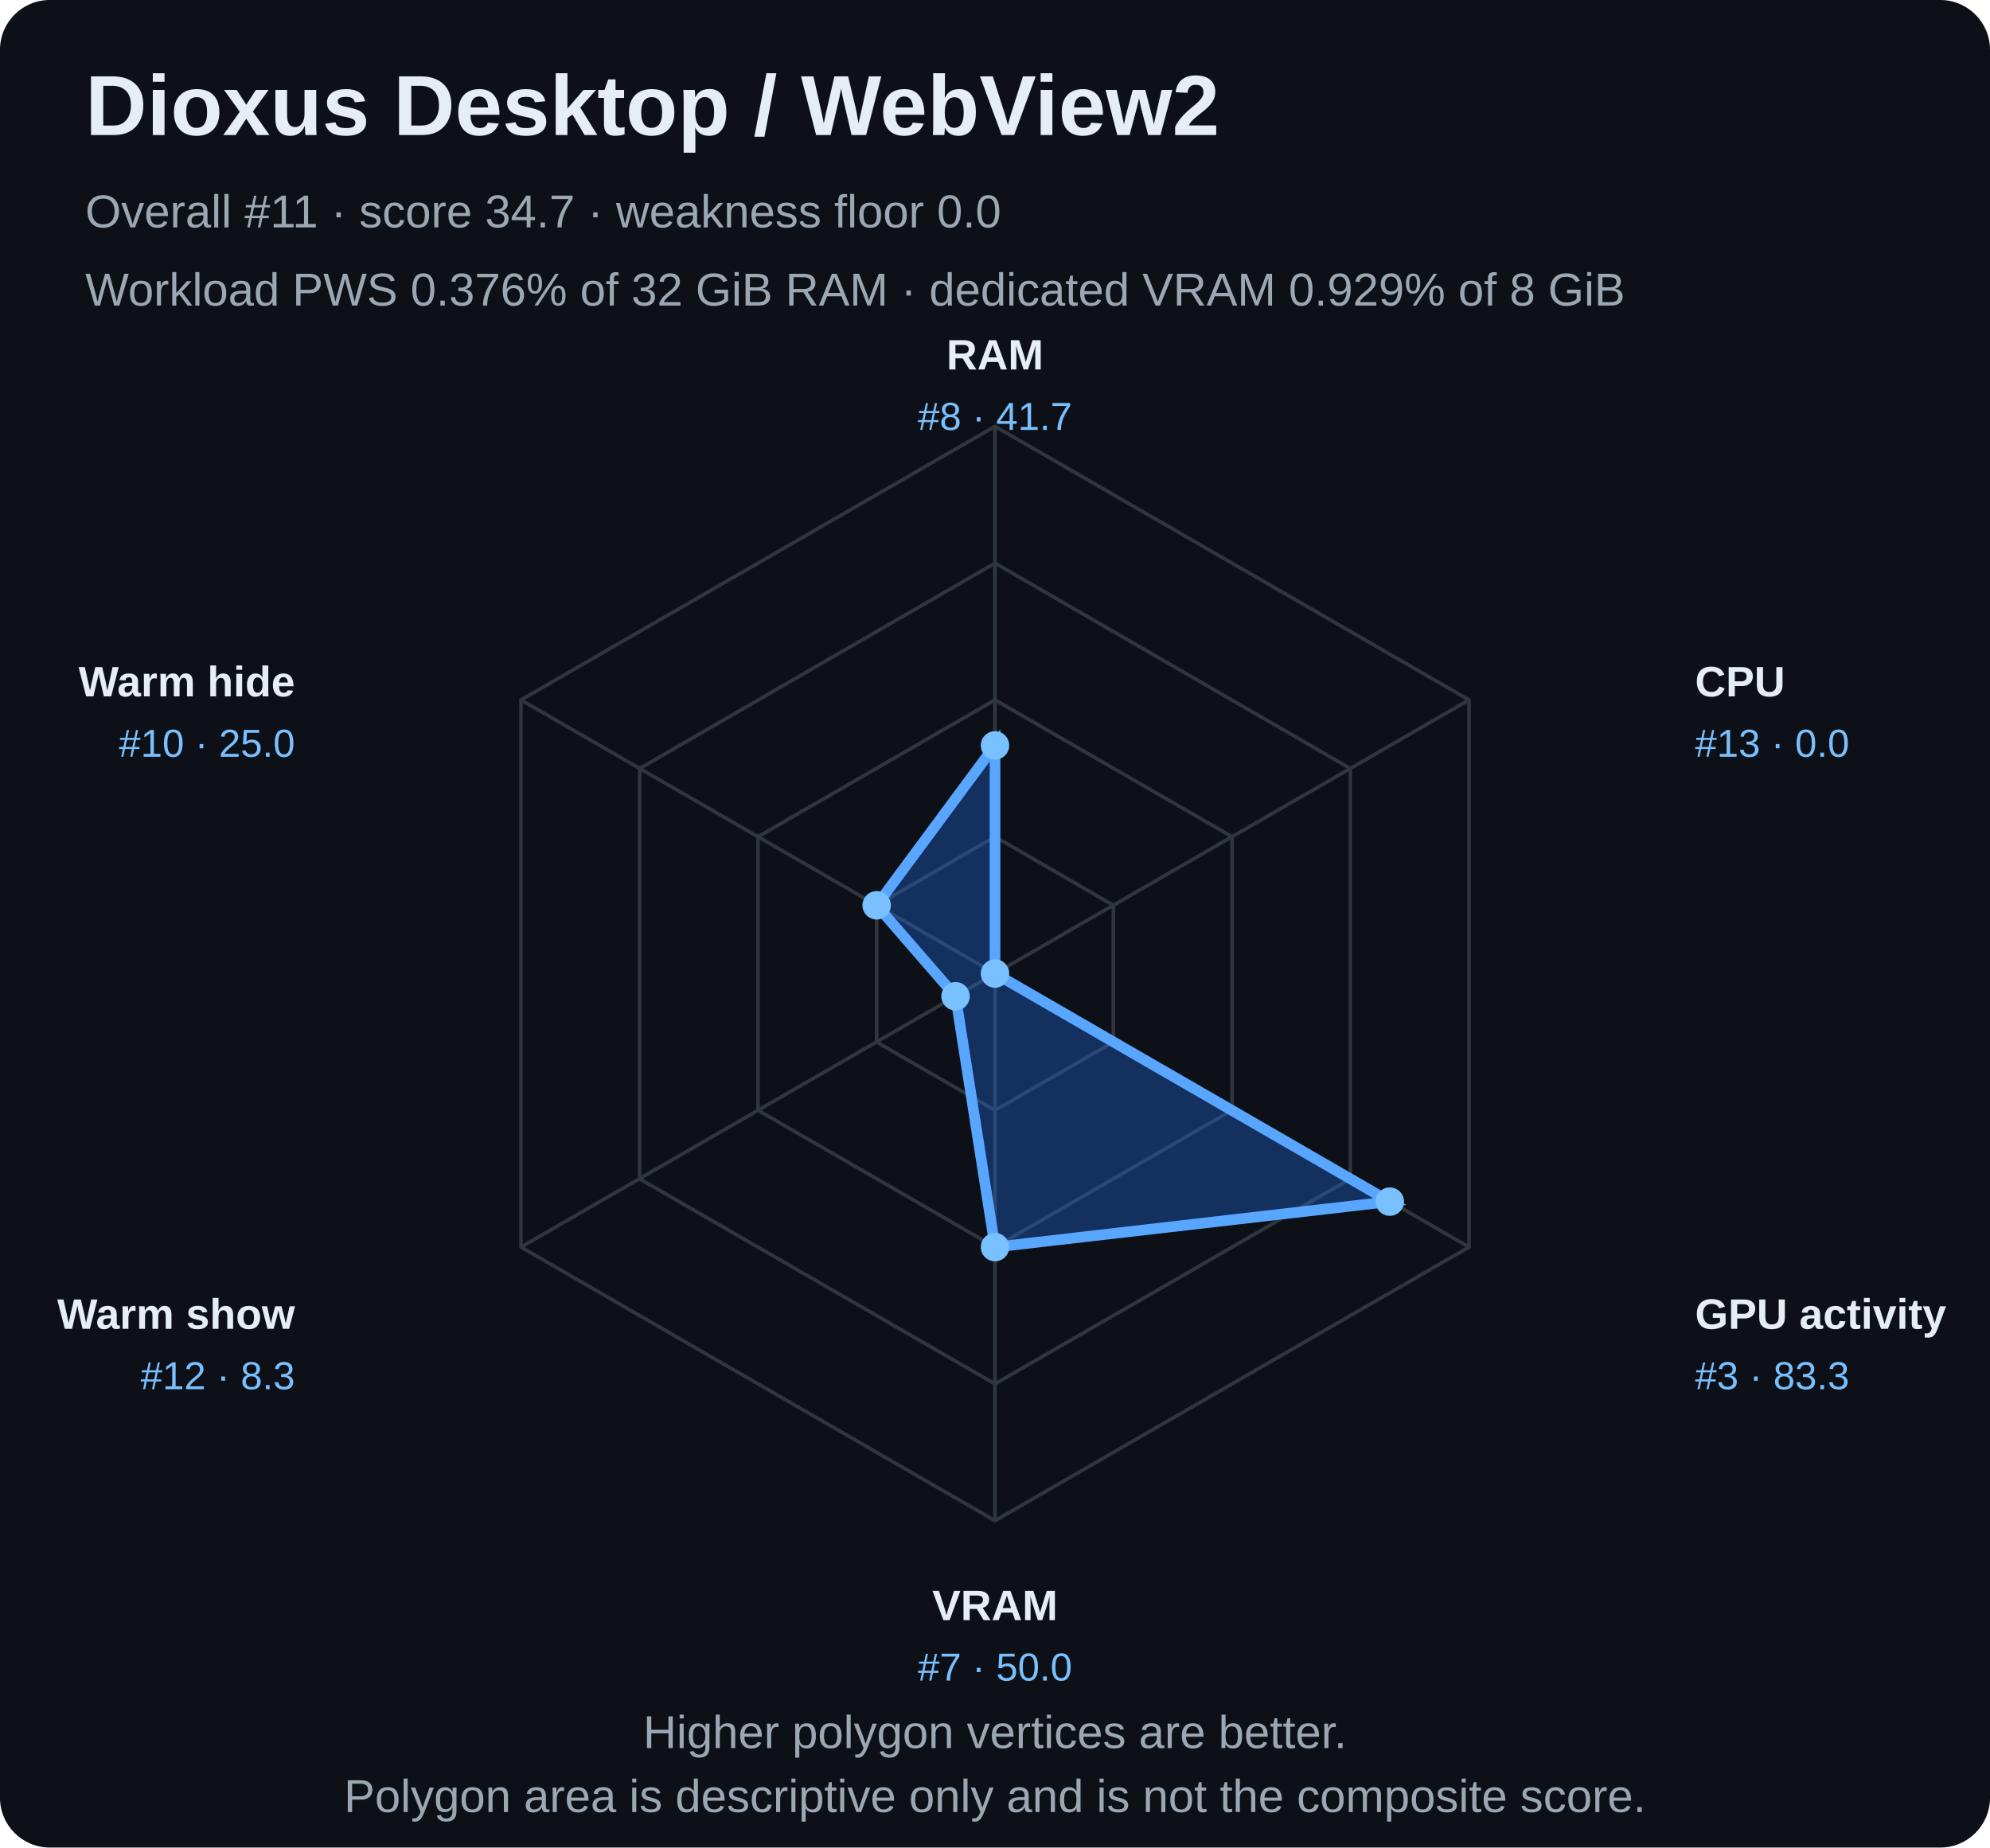
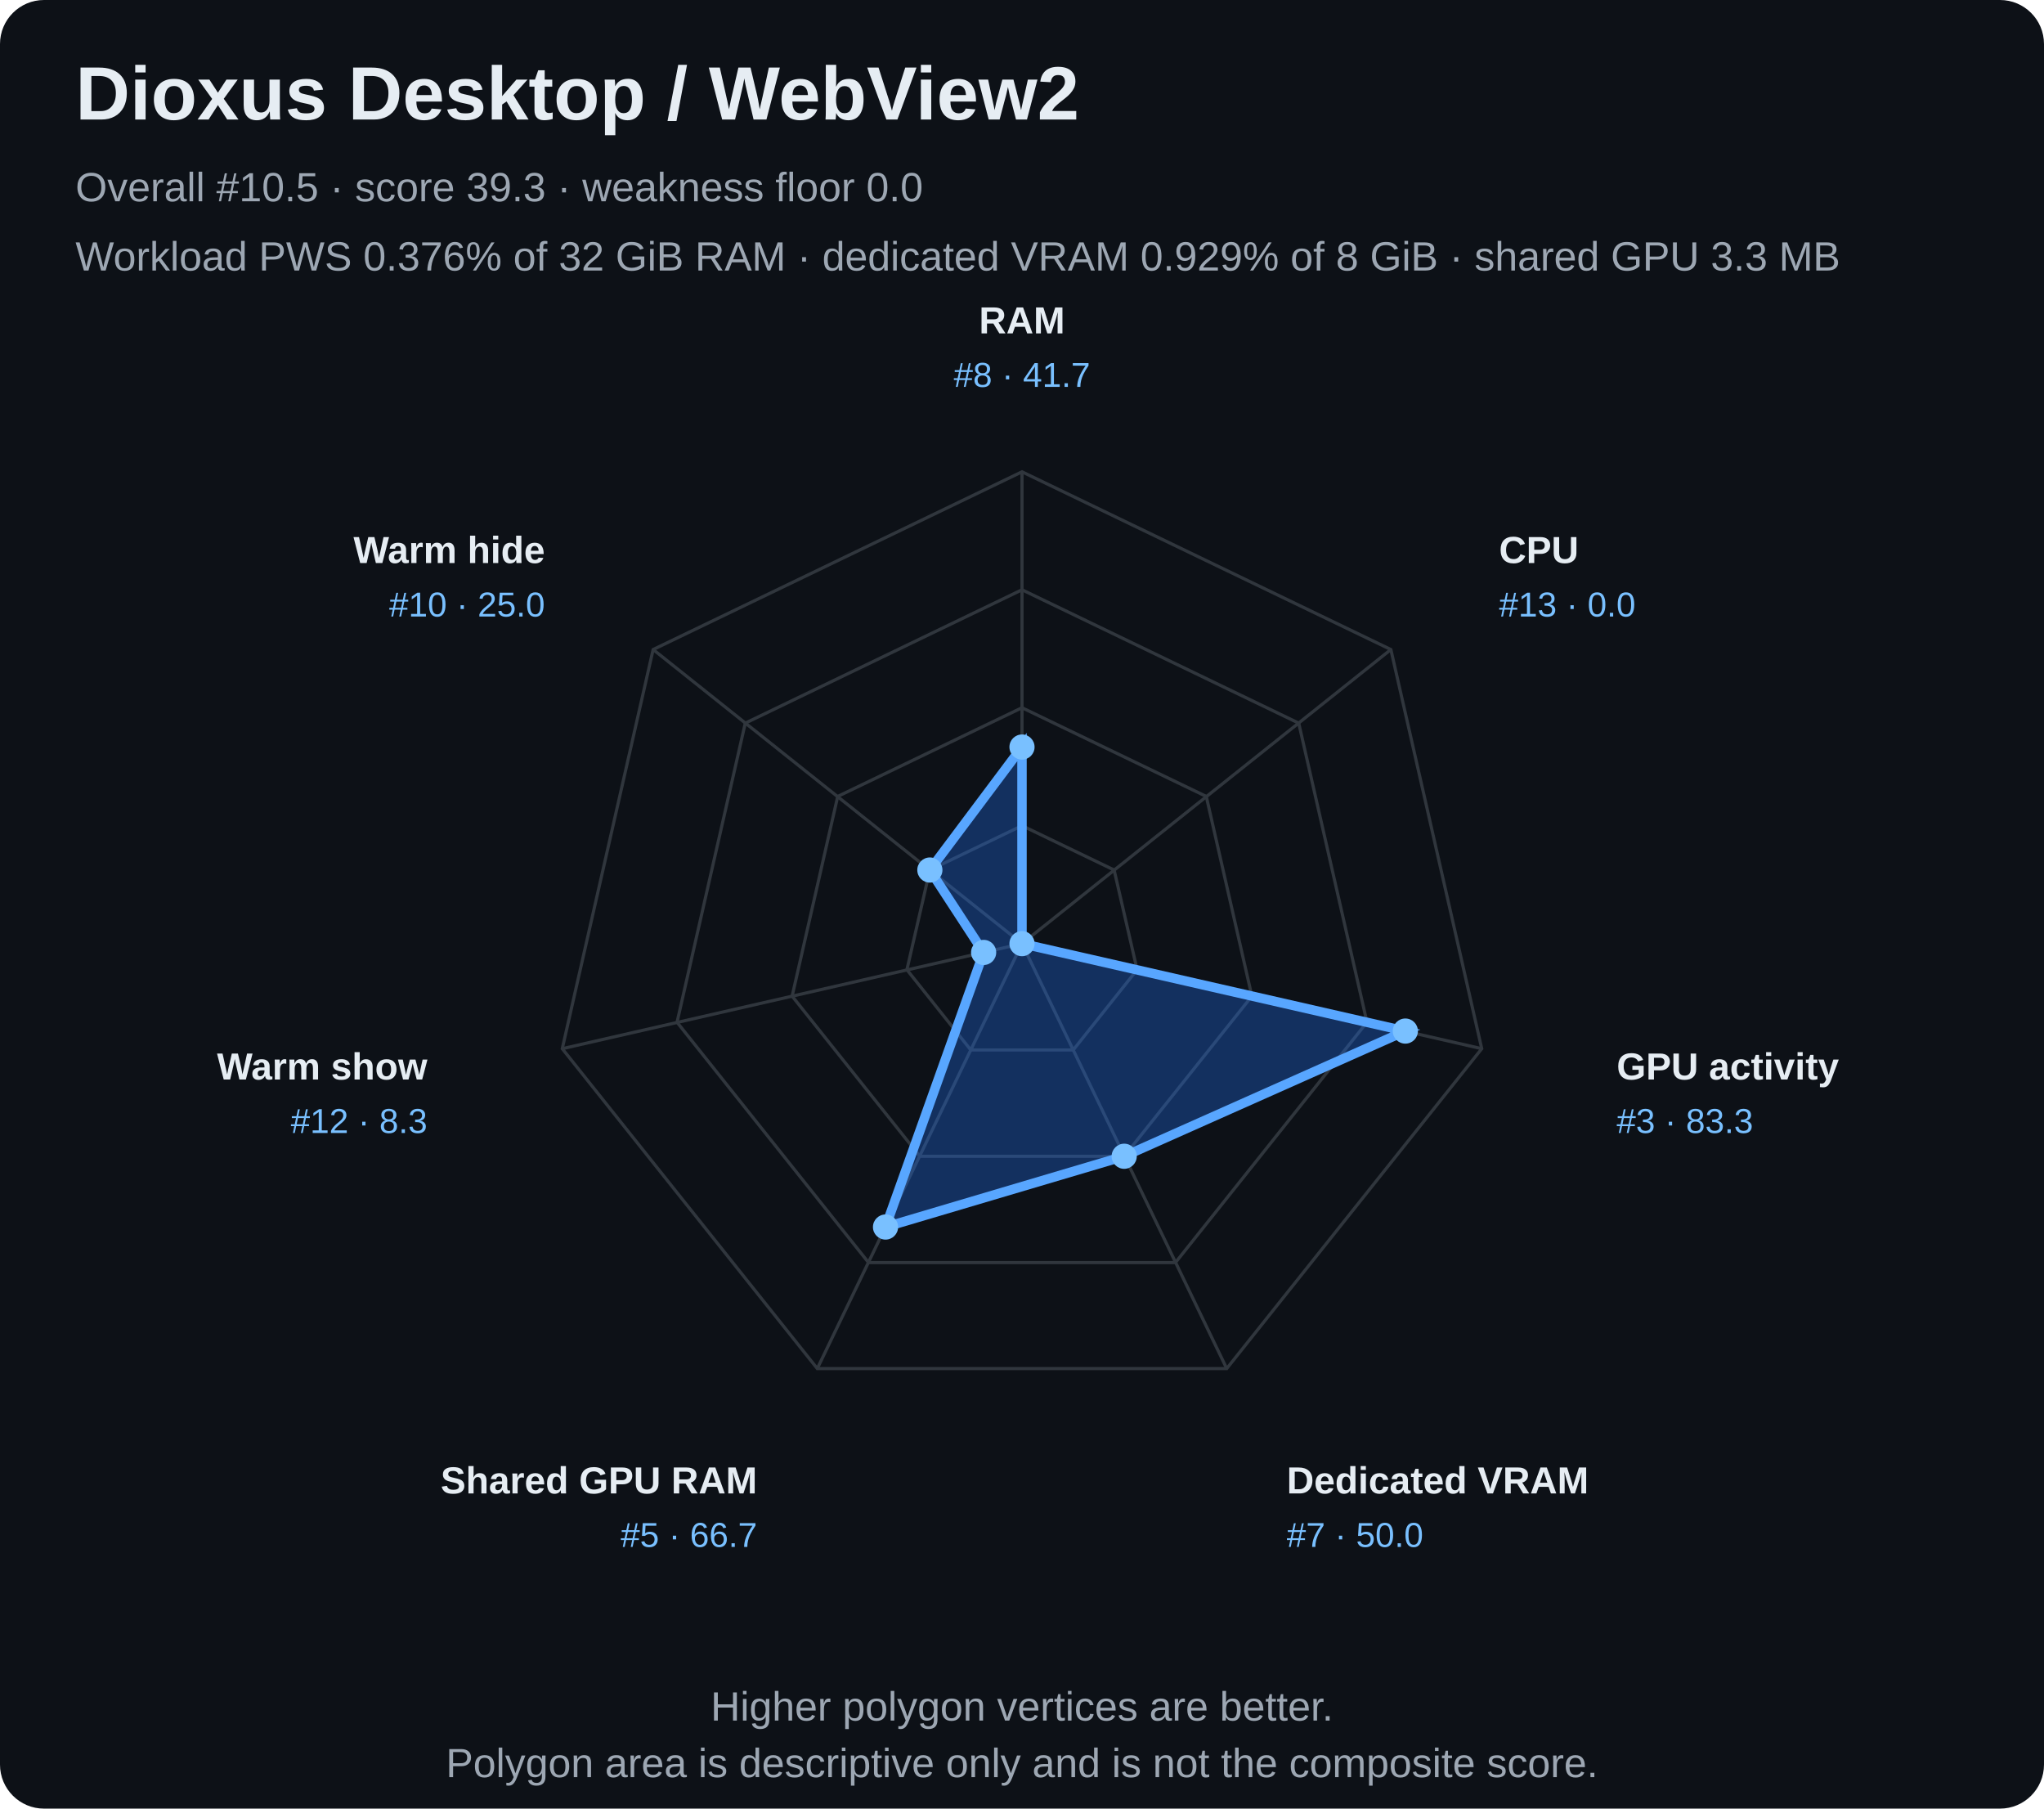
- <svg xmlns="http://www.w3.org/2000/svg" width="560" height="520" viewBox="0 0 560 520" role="img" aria-labelledby="title desc">
+ <svg xmlns="http://www.w3.org/2000/svg" width="650" height="575" viewBox="0 0 650 575" role="img" aria-labelledby="title desc">
  <style>text{font-family:"Segoe UI",Arial,sans-serif;fill:#e6edf3}.title{font-size:24px;font-weight:700}.sub{font-size:13px;fill:#9da7b3}.axis{font-size:12px;font-weight:700}.value{font-size:11px;fill:#79c0ff}.ring{fill:none;stroke:#30363d;stroke-width:1}.spoke{stroke:#30363d;stroke-width:1}.shape{fill:#1f6feb;fill-opacity:.34;stroke:#58a6ff;stroke-width:3}.dot{fill:#79c0ff}</style>
-   <rect width="560" height="520" rx="14" fill="#0d1117" />
+   <rect width="650" height="575" rx="14" fill="#0d1117" />
  <text class="title" x="24" y="38">Dioxus Desktop / WebView2</text>
-   <text class="sub" x="24" y="64">Overall #11 · score 34.7 · weakness floor 0.0</text>
-   <text class="sub" x="24" y="86">Workload PWS 0.376% of 32 GiB RAM · dedicated VRAM 0.929% of 8 GiB</text>
-   <polygon class="ring" points="280.0,235.5 313.3,254.8 313.3,293.3 280.0,312.5 246.7,293.3 246.7,254.8" />
-   <polygon class="ring" points="280.0,197.0 346.7,235.5 346.7,312.5 280.0,351.0 213.3,312.5 213.3,235.5" />
-   <polygon class="ring" points="280.0,158.5 380.0,216.3 380.0,331.8 280.0,389.5 180.0,331.8 180.0,216.3" />
-   <polygon class="ring" points="280.0,120.0 413.4,197.0 413.4,351.0 280.0,428.0 146.6,351.0 146.6,197.0" />
-   <line class="spoke" x1="280" y1="274" x2="280.0" y2="120.0" />
-   <line class="spoke" x1="280" y1="274" x2="413.4" y2="197.0" />
-   <line class="spoke" x1="280" y1="274" x2="413.4" y2="351.0" />
-   <line class="spoke" x1="280" y1="274" x2="280.0" y2="428.0" />
-   <line class="spoke" x1="280" y1="274" x2="146.6" y2="351.0" />
-   <line class="spoke" x1="280" y1="274" x2="146.6" y2="197.0" />
-   <polygon class="shape" points="280.0,209.8 280.0,274.0 391.1,338.2 280.0,351.0 268.9,280.4 246.7,254.8" />
-   <circle class="dot" cx="280.0" cy="209.8" r="4" />
-   <circle class="dot" cx="280.0" cy="274.0" r="4" />
-   <circle class="dot" cx="391.1" cy="338.2" r="4" />
-   <circle class="dot" cx="280.0" cy="351.0" r="4" />
-   <circle class="dot" cx="268.9" cy="280.4" r="4" />
-   <circle class="dot" cx="246.7" cy="254.8" r="4" />
-   <text class="axis" x="280" y="104" text-anchor="middle">RAM</text>
-   <text class="value" x="280" y="121" text-anchor="middle">#8 · 41.7</text>
-   <text class="axis" x="477" y="196" text-anchor="start">CPU</text>
-   <text class="value" x="477" y="213" text-anchor="start">#13 · 0.0</text>
-   <text class="axis" x="477" y="374" text-anchor="start">GPU activity</text>
-   <text class="value" x="477" y="391" text-anchor="start">#3 · 83.3</text>
-   <text class="axis" x="280" y="456" text-anchor="middle">VRAM</text>
-   <text class="value" x="280" y="473" text-anchor="middle">#7 · 50.0</text>
-   <text class="axis" x="83" y="374" text-anchor="end">Warm show</text>
-   <text class="value" x="83" y="391" text-anchor="end">#12 · 8.3</text>
-   <text class="axis" x="83" y="196" text-anchor="end">Warm hide</text>
-   <text class="value" x="83" y="213" text-anchor="end">#10 · 25.0</text>
-   <text class="sub" x="280" y="492" text-anchor="middle">Higher polygon vertices are better.</text>
-   <text class="sub" x="280" y="510" text-anchor="middle">Polygon area is descriptive only and is not the composite score.</text>
+   <text class="sub" x="24" y="64">Overall #10.5 · score 39.3 · weakness floor 0.0</text>
+   <text class="sub" x="24" y="86">Workload PWS 0.376% of 32 GiB RAM · dedicated VRAM 0.929% of 8 GiB · shared GPU 3.3 MB</text>
+   <polygon class="ring" points="325.0,262.5 354.3,276.6 361.6,308.3 341.3,333.8 308.7,333.8 288.4,308.3 295.7,276.6" />
+   <polygon class="ring" points="325.0,225.0 383.6,253.2 398.1,316.7 357.5,367.6 292.5,367.6 251.9,316.7 266.4,253.2" />
+   <polygon class="ring" points="325.0,187.5 413.0,229.9 434.7,325.0 373.8,401.4 276.2,401.4 215.3,325.0 237.0,229.9" />
+   <polygon class="ring" points="325.0,150.0 442.3,206.5 471.2,333.4 390.1,435.1 259.9,435.1 178.8,333.4 207.7,206.5" />
+   <line class="spoke" x1="325" y1="300" x2="325.0" y2="150.0" />
+   <line class="spoke" x1="325" y1="300" x2="442.3" y2="206.5" />
+   <line class="spoke" x1="325" y1="300" x2="471.2" y2="333.4" />
+   <line class="spoke" x1="325" y1="300" x2="390.1" y2="435.1" />
+   <line class="spoke" x1="325" y1="300" x2="259.9" y2="435.1" />
+   <line class="spoke" x1="325" y1="300" x2="178.8" y2="333.4" />
+   <line class="spoke" x1="325" y1="300" x2="207.7" y2="206.5" />
+   <polygon class="shape" points="325.0,237.5 325.0,300.0 446.9,327.8 357.5,367.6 281.6,390.1 312.8,302.8 295.7,276.6" />
+   <circle class="dot" cx="325.0" cy="237.5" r="4" />
+   <circle class="dot" cx="325.0" cy="300.0" r="4" />
+   <circle class="dot" cx="446.9" cy="327.8" r="4" />
+   <circle class="dot" cx="357.5" cy="367.6" r="4" />
+   <circle class="dot" cx="281.6" cy="390.1" r="4" />
+   <circle class="dot" cx="312.8" cy="302.8" r="4" />
+   <circle class="dot" cx="295.7" cy="276.6" r="4" />
+   <text class="axis" x="325.0" y="106.0" text-anchor="middle">RAM</text>
+   <text class="value" x="325.0" y="123.0" text-anchor="middle">#8 · 41.7</text>
+   <text class="axis" x="476.7" y="179.0" text-anchor="start">CPU</text>
+   <text class="value" x="476.7" y="196.0" text-anchor="start">#13 · 0.0</text>
+   <text class="axis" x="514.1" y="343.2" text-anchor="start">GPU activity</text>
+   <text class="value" x="514.1" y="360.2" text-anchor="start">#3 · 83.3</text>
+   <text class="axis" x="409.2" y="474.8" text-anchor="start">Dedicated VRAM</text>
+   <text class="value" x="409.2" y="491.8" text-anchor="start">#7 · 50.0</text>
+   <text class="axis" x="240.8" y="474.8" text-anchor="end">Shared GPU RAM</text>
+   <text class="value" x="240.8" y="491.8" text-anchor="end">#5 · 66.7</text>
+   <text class="axis" x="135.9" y="343.2" text-anchor="end">Warm show</text>
+   <text class="value" x="135.9" y="360.2" text-anchor="end">#12 · 8.3</text>
+   <text class="axis" x="173.3" y="179.0" text-anchor="end">Warm hide</text>
+   <text class="value" x="173.3" y="196.0" text-anchor="end">#10 · 25.0</text>
+   <text class="sub" x="325" y="547" text-anchor="middle">Higher polygon vertices are better.</text>
+   <text class="sub" x="325" y="565" text-anchor="middle">Polygon area is descriptive only and is not the composite score.</text>
</svg>
